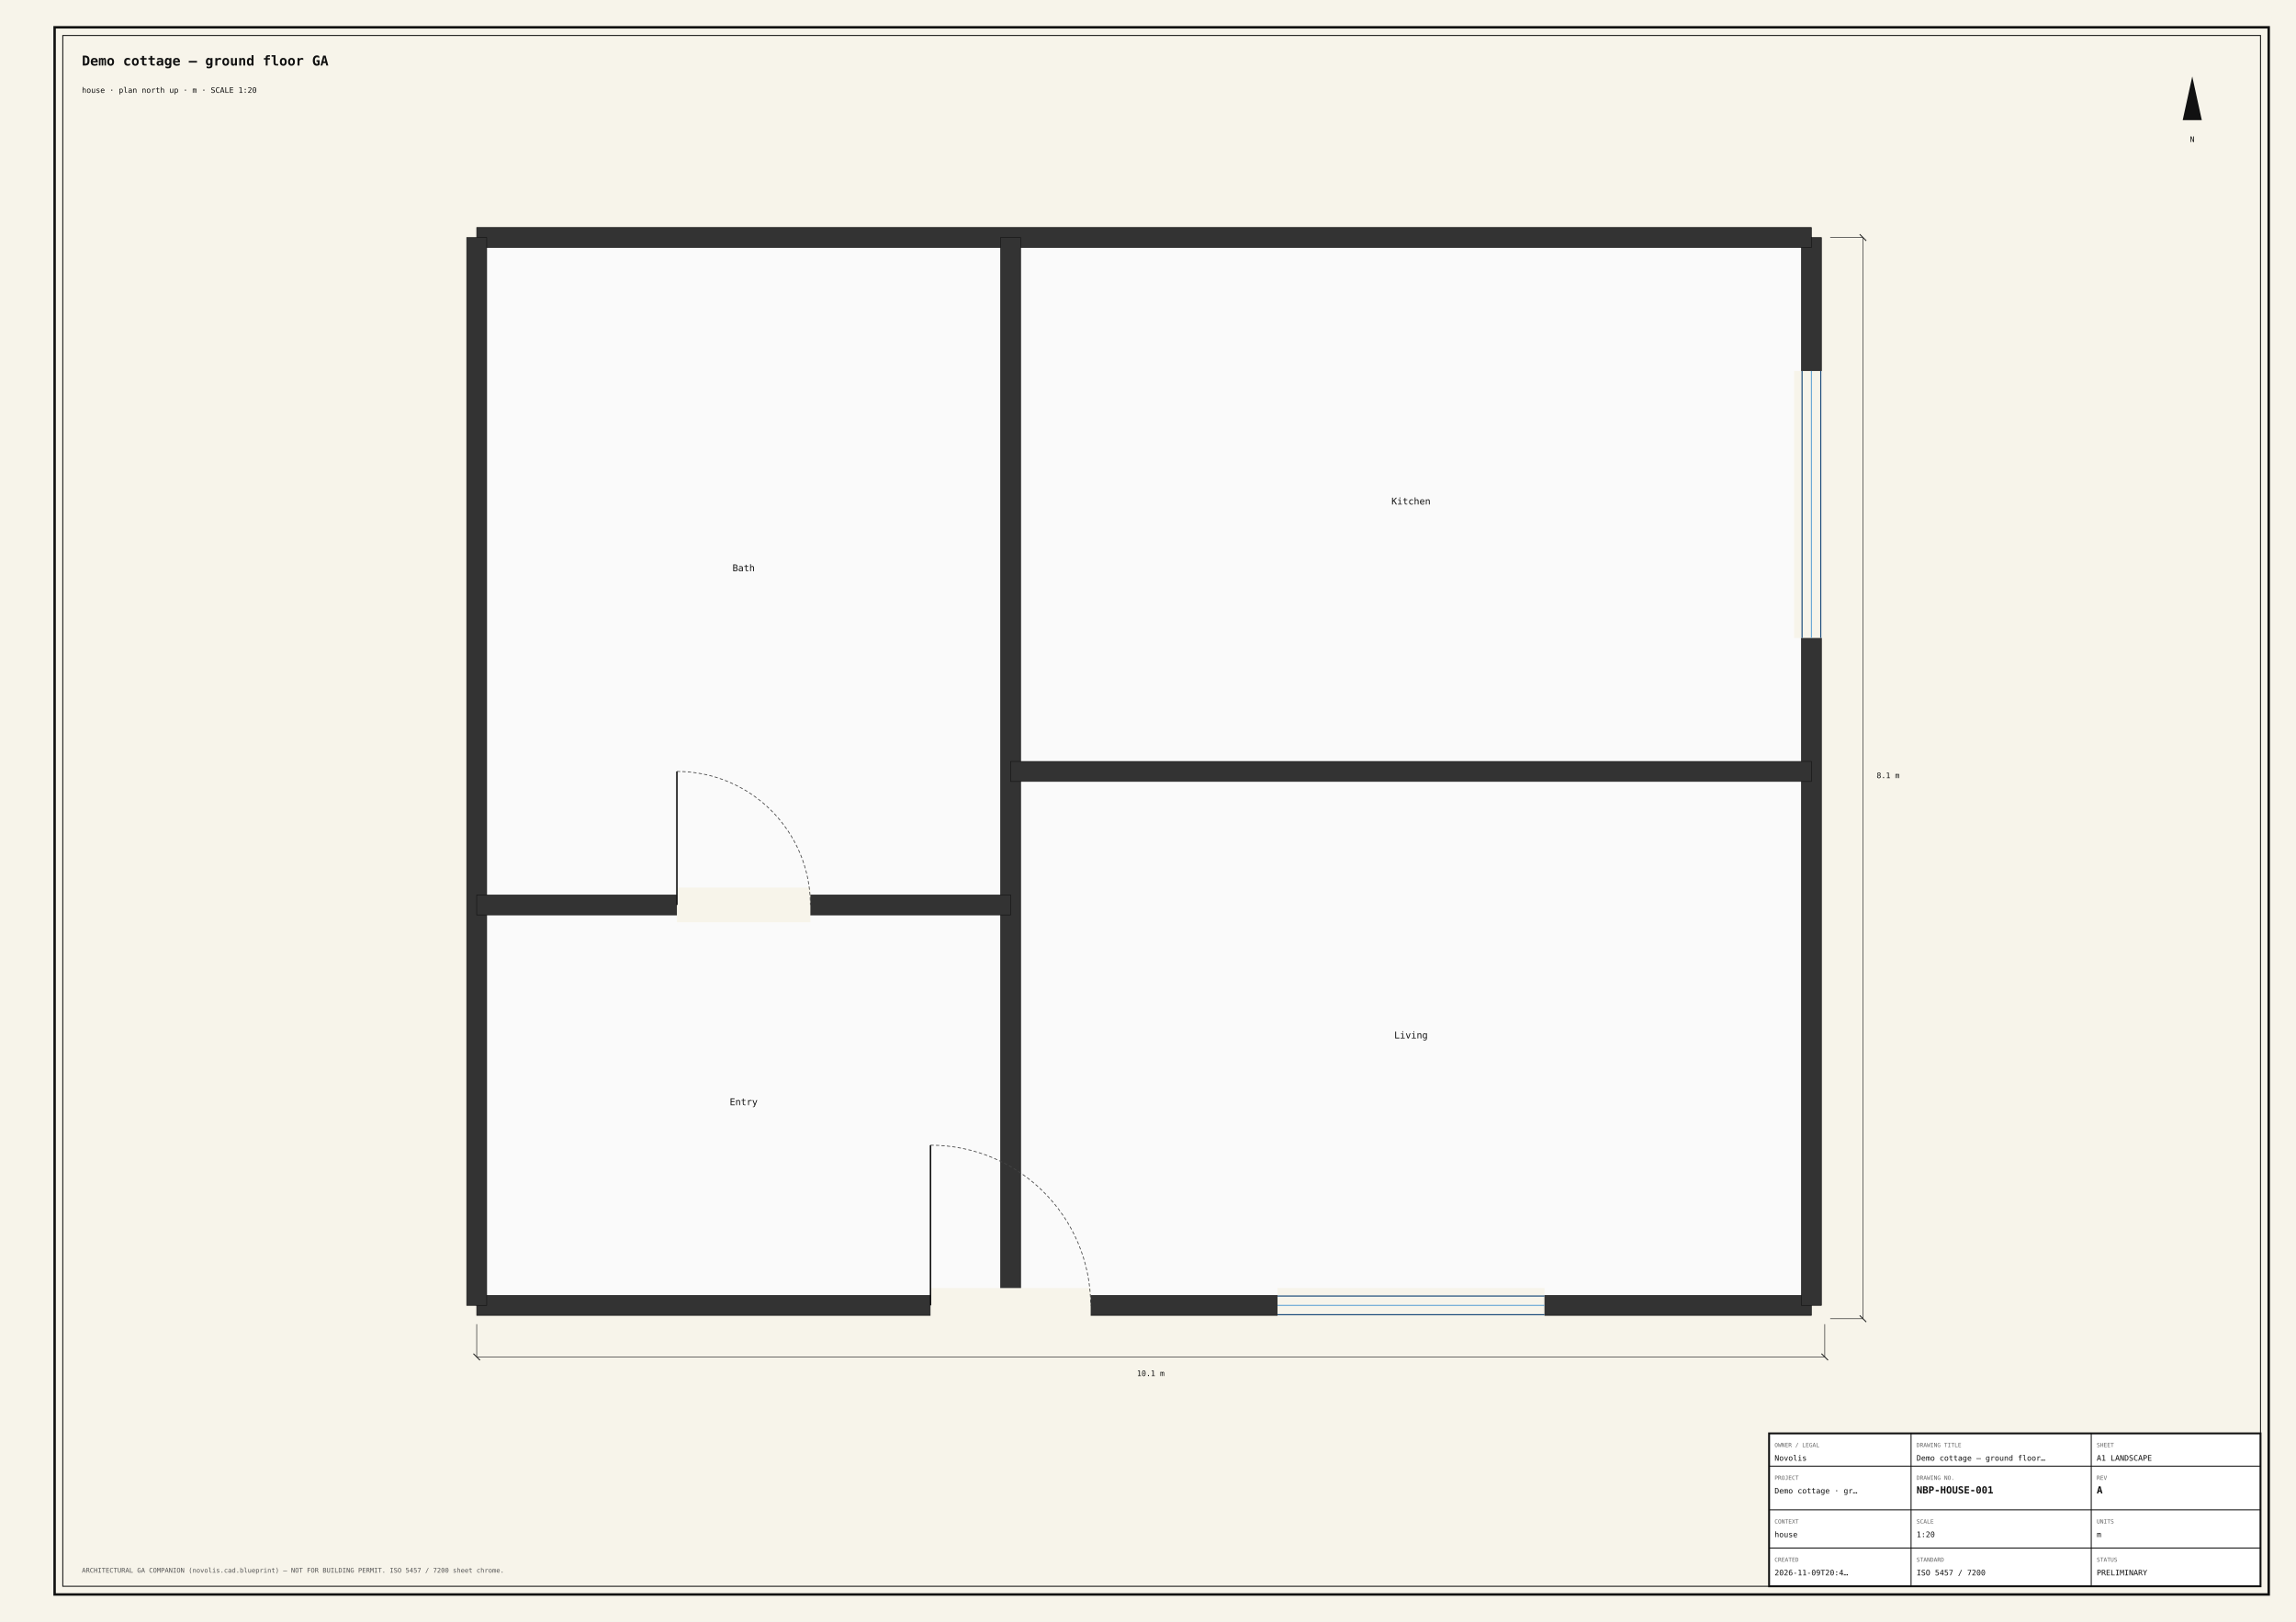
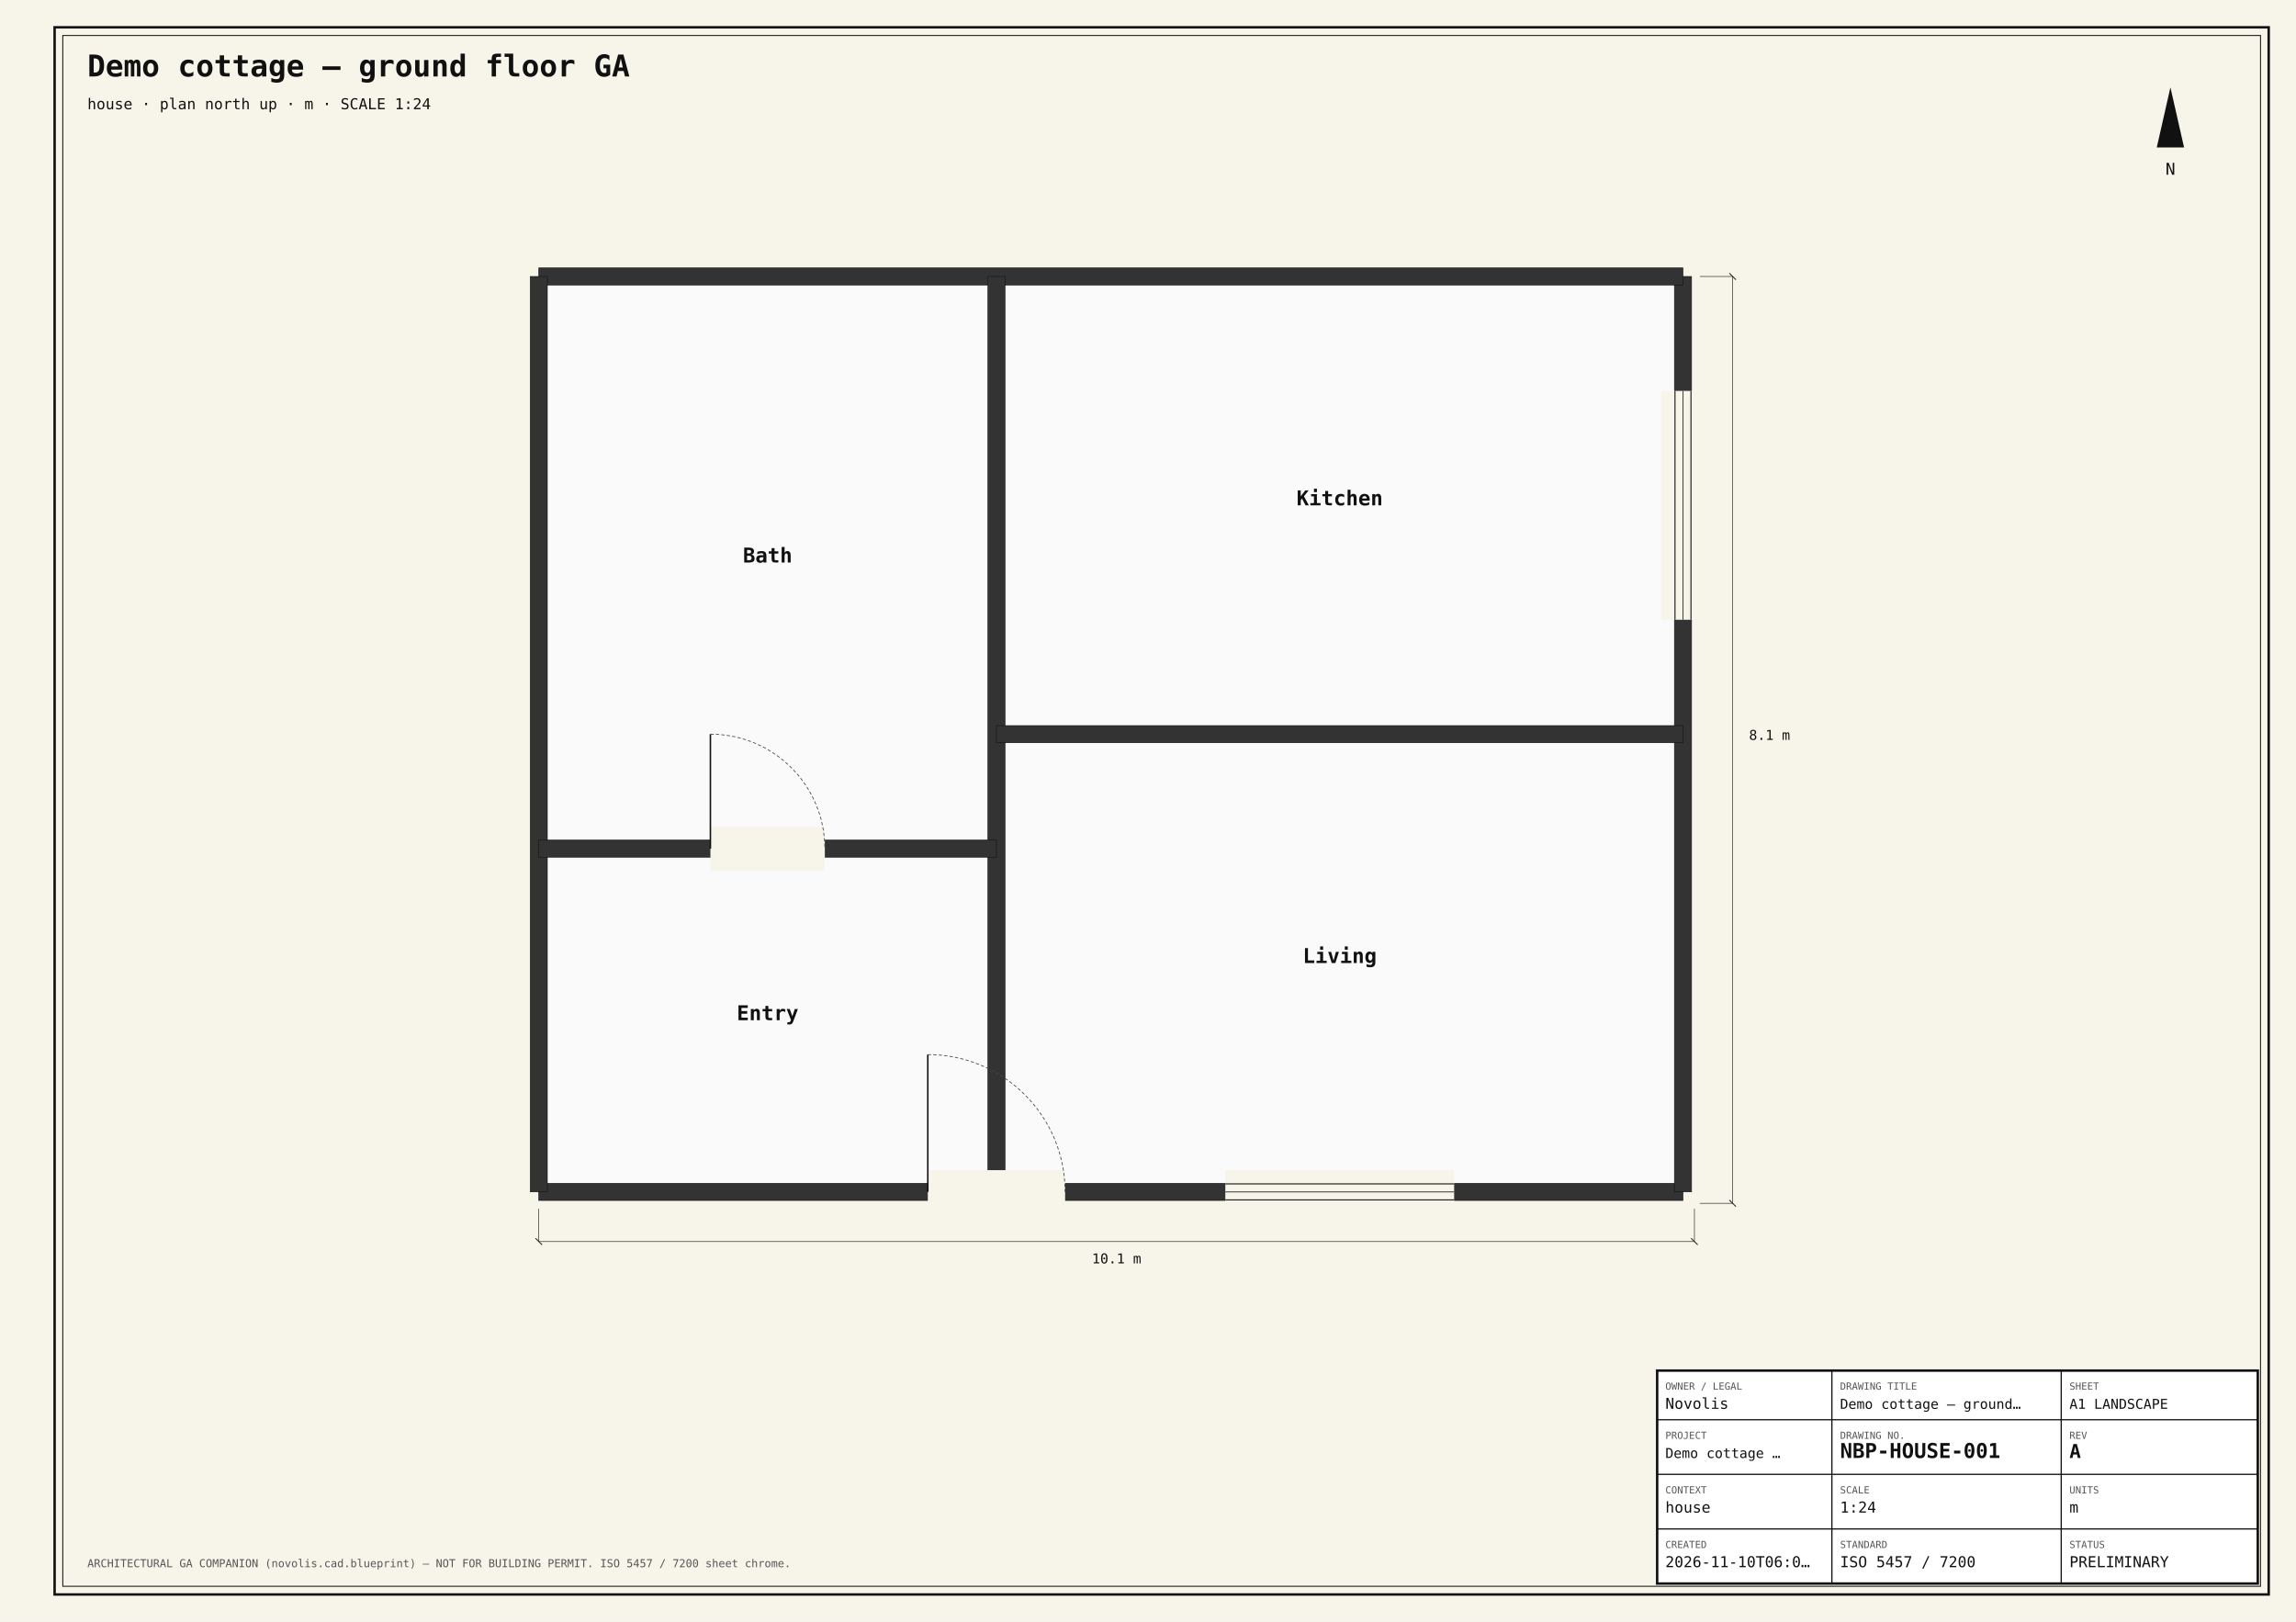
<svg xmlns="http://www.w3.org/2000/svg" id="nbp-sheet" width="841" height="594" viewBox="0 0 841 594" role="img" aria-label="Demo cottage — ground floor GA" data-nbp-format="novolis.cad.blueprint">
  <g data-nbp-layer="chrome.frame" data-nbp-path="chrome/frame" data-nbp-kind="chrome" data-nbp-plot="true">
    <rect x="0" y="0" width="841" height="594" fill="#f7f4ea" stroke="none" />
    <rect x="20" y="10" width="811" height="574" fill="none" stroke="#111" stroke-width="0.9" />
    <rect x="23" y="13" width="805" height="568" fill="none" stroke="#111" stroke-width="0.35" />
-     <text x="30" y="24" fill="#111" font-family="IBM Plex Mono,Consolas,monospace" font-size="5" style="font-weight:600">Demo cottage — ground floor GA</text>
-     <text x="30" y="34" fill="#111" font-family="IBM Plex Mono,Consolas,monospace" font-size="2.8">house · plan north up · m · SCALE 1:20</text>
-     <g transform="translate(803 38)">
-       <polygon points="0,-10 3.5,6 -3.5,6" fill="#111" stroke="none" />
-       <text x="0" y="14" fill="#111" font-family="IBM Plex Mono,Consolas,monospace" font-size="2.8" text-anchor="middle">N</text>
+     <text x="32" y="28" fill="#111" font-family="IBM Plex Mono,Consolas,monospace" font-size="11" style="font-weight:600">Demo cottage — ground floor GA</text>
+     <text x="32" y="40" fill="#111" font-family="IBM Plex Mono,Consolas,monospace" font-size="5.5">house · plan north up · m · SCALE 1:24</text>
+     <g transform="translate(795 46)">
+       <polygon points="0,-14 5,8 -5,8" fill="#111" stroke="none" />
+       <text x="0" y="18" fill="#111" font-family="IBM Plex Mono,Consolas,monospace" font-size="6" text-anchor="middle">N</text>
    </g>
-     <text x="30" y="576" fill="#555" font-family="IBM Plex Mono,Consolas,monospace" font-size="2.4">ARCHITECTURAL GA COMPANION (novolis.cad.blueprint) — NOT FOR BUILDING PERMIT. ISO 5457 / 7200 sheet chrome.</text>
+     <text x="32" y="574" fill="#555" font-family="IBM Plex Mono,Consolas,monospace" font-size="4">ARCHITECTURAL GA COMPANION (novolis.cad.blueprint) — NOT FOR BUILDING PERMIT. ISO 5457 / 7200 sheet chrome.</text>
    <g class="titleblock" data-nbp-iso="7200">
-       <rect x="648" y="525" width="180" height="56" fill="#fff" stroke="#111" stroke-width="0.7" />
-       <line x1="700" y1="525" x2="700" y2="581" stroke="#111" stroke-width="0.35" />
-       <line x1="766" y1="525" x2="766" y2="581" stroke="#111" stroke-width="0.35" />
-       <line x1="648" y1="537" x2="828" y2="537" stroke="#111" stroke-width="0.35" />
-       <line x1="648" y1="553" x2="828" y2="553" stroke="#111" stroke-width="0.35" />
-       <line x1="648" y1="567" x2="828" y2="567" stroke="#111" stroke-width="0.35" />
-       <text x="650" y="530" fill="#666" font-family="IBM Plex Mono,Consolas,monospace" font-size="2.1">OWNER / LEGAL</text>
-       <text x="650" y="535" fill="#111" font-family="IBM Plex Mono,Consolas,monospace" font-size="2.8">Novolis</text>
-       <text x="702" y="530" fill="#666" font-family="IBM Plex Mono,Consolas,monospace" font-size="2.1">DRAWING TITLE</text>
-       <text x="702" y="535" fill="#111" font-family="IBM Plex Mono,Consolas,monospace" font-size="2.8">Demo cottage — ground floor…</text>
-       <text x="768" y="530" fill="#666" font-family="IBM Plex Mono,Consolas,monospace" font-size="2.1">SHEET</text>
-       <text x="768" y="535" fill="#111" font-family="IBM Plex Mono,Consolas,monospace" font-size="2.8">A1 LANDSCAPE</text>
-       <text x="650" y="542" fill="#666" font-family="IBM Plex Mono,Consolas,monospace" font-size="2.1">PROJECT</text>
-       <text x="650" y="547" fill="#111" font-family="IBM Plex Mono,Consolas,monospace" font-size="2.8">Demo cottage · gr…</text>
-       <text x="702" y="542" fill="#666" font-family="IBM Plex Mono,Consolas,monospace" font-size="2.1">DRAWING NO.</text>
-       <text x="702" y="547" fill="#111" font-family="IBM Plex Mono,Consolas,monospace" font-size="3.6" style="font-weight:600">NBP-HOUSE-001</text>
-       <text x="768" y="542" fill="#666" font-family="IBM Plex Mono,Consolas,monospace" font-size="2.1">REV</text>
-       <text x="768" y="547" fill="#111" font-family="IBM Plex Mono,Consolas,monospace" font-size="3.6" style="font-weight:600">A</text>
-       <text x="650" y="558" fill="#666" font-family="IBM Plex Mono,Consolas,monospace" font-size="2.1">CONTEXT</text>
-       <text x="650" y="563" fill="#111" font-family="IBM Plex Mono,Consolas,monospace" font-size="2.8">house</text>
-       <text x="702" y="558" fill="#666" font-family="IBM Plex Mono,Consolas,monospace" font-size="2.1">SCALE</text>
-       <text x="702" y="563" fill="#111" font-family="IBM Plex Mono,Consolas,monospace" font-size="2.8">1:20</text>
-       <text x="768" y="558" fill="#666" font-family="IBM Plex Mono,Consolas,monospace" font-size="2.1">UNITS</text>
-       <text x="768" y="563" fill="#111" font-family="IBM Plex Mono,Consolas,monospace" font-size="2.8">m</text>
-       <text x="650" y="572" fill="#666" font-family="IBM Plex Mono,Consolas,monospace" font-size="2.1">CREATED</text>
-       <text x="650" y="577" fill="#111" font-family="IBM Plex Mono,Consolas,monospace" font-size="2.8">2026-11-09T20:4…</text>
-       <text x="702" y="572" fill="#666" font-family="IBM Plex Mono,Consolas,monospace" font-size="2.1">STANDARD</text>
-       <text x="702" y="577" fill="#111" font-family="IBM Plex Mono,Consolas,monospace" font-size="2.8">ISO 5457 / 7200</text>
-       <text x="768" y="572" fill="#666" font-family="IBM Plex Mono,Consolas,monospace" font-size="2.1">STATUS</text>
-       <text x="768" y="577" fill="#111" font-family="IBM Plex Mono,Consolas,monospace" font-size="2.8">PRELIMINARY</text>
+       <rect x="607" y="502" width="220" height="78" fill="#fff" stroke="#111" stroke-width="0.9" />
+       <line x1="671" y1="502" x2="671" y2="580" stroke="#111" stroke-width="0.45" />
+       <line x1="755" y1="502" x2="755" y2="580" stroke="#111" stroke-width="0.45" />
+       <line x1="607" y1="520" x2="827" y2="520" stroke="#111" stroke-width="0.45" />
+       <line x1="607" y1="540" x2="827" y2="540" stroke="#111" stroke-width="0.45" />
+       <line x1="607" y1="560" x2="827" y2="560" stroke="#111" stroke-width="0.45" />
+       <text x="610" y="509" fill="#555" font-family="IBM Plex Mono,Consolas,monospace" font-size="3.6">OWNER / LEGAL</text>
+       <text x="610" y="516" fill="#111" font-family="IBM Plex Mono,Consolas,monospace" font-size="5.5">Novolis</text>
+       <text x="674" y="509" fill="#555" font-family="IBM Plex Mono,Consolas,monospace" font-size="3.6">DRAWING TITLE</text>
+       <text x="674" y="516" fill="#111" font-family="IBM Plex Mono,Consolas,monospace" font-size="5">Demo cottage — ground…</text>
+       <text x="758" y="509" fill="#555" font-family="IBM Plex Mono,Consolas,monospace" font-size="3.6">SHEET</text>
+       <text x="758" y="516" fill="#111" font-family="IBM Plex Mono,Consolas,monospace" font-size="5">A1 LANDSCAPE</text>
+       <text x="610" y="527" fill="#555" font-family="IBM Plex Mono,Consolas,monospace" font-size="3.6">PROJECT</text>
+       <text x="610" y="534" fill="#111" font-family="IBM Plex Mono,Consolas,monospace" font-size="5">Demo cottage …</text>
+       <text x="674" y="527" fill="#555" font-family="IBM Plex Mono,Consolas,monospace" font-size="3.6">DRAWING NO.</text>
+       <text x="674" y="534" fill="#111" font-family="IBM Plex Mono,Consolas,monospace" font-size="7.5" style="font-weight:600">NBP-HOUSE-001</text>
+       <text x="758" y="527" fill="#555" font-family="IBM Plex Mono,Consolas,monospace" font-size="3.6">REV</text>
+       <text x="758" y="534" fill="#111" font-family="IBM Plex Mono,Consolas,monospace" font-size="7" style="font-weight:600">A</text>
+       <text x="610" y="547" fill="#555" font-family="IBM Plex Mono,Consolas,monospace" font-size="3.6">CONTEXT</text>
+       <text x="610" y="554" fill="#111" font-family="IBM Plex Mono,Consolas,monospace" font-size="5.5">house</text>
+       <text x="674" y="547" fill="#555" font-family="IBM Plex Mono,Consolas,monospace" font-size="3.6">SCALE</text>
+       <text x="674" y="554" fill="#111" font-family="IBM Plex Mono,Consolas,monospace" font-size="5.5">1:24</text>
+       <text x="758" y="547" fill="#555" font-family="IBM Plex Mono,Consolas,monospace" font-size="3.6">UNITS</text>
+       <text x="758" y="554" fill="#111" font-family="IBM Plex Mono,Consolas,monospace" font-size="5.5">m</text>
+       <text x="610" y="567" fill="#555" font-family="IBM Plex Mono,Consolas,monospace" font-size="3.6">CREATED</text>
+       <text x="610" y="574" fill="#111" font-family="IBM Plex Mono,Consolas,monospace" font-size="5.5">2026-11-10T06:0…</text>
+       <text x="674" y="567" fill="#555" font-family="IBM Plex Mono,Consolas,monospace" font-size="3.6">STANDARD</text>
+       <text x="674" y="574" fill="#111" font-family="IBM Plex Mono,Consolas,monospace" font-size="5.5">ISO 5457 / 7200</text>
+       <text x="758" y="567" fill="#555" font-family="IBM Plex Mono,Consolas,monospace" font-size="3.6">STATUS</text>
+       <text x="758" y="574" fill="#111" font-family="IBM Plex Mono,Consolas,monospace" font-size="5.5">PRELIMINARY</text>
    </g>
  </g>
  <g data-nbp-view="level-0" data-nbp-view-kind="plan">
    <g data-nbp-layer="exterior.shell" data-nbp-path="exterior/shell" data-nbp-kind="outline" data-nbp-plot="true">
-       <path d="M 174.611 478.111 L 663.5 478.111 L 663.5 87 L 174.611 87 Z" fill="none" stroke="#888" stroke-width="0.45" stroke-dasharray="2 1.2" />
+       <path d="M 197.349 436.549 L 616.46 436.549 L 616.46 101.26 L 197.349 101.26 Z" fill="none" stroke="#888" stroke-width="0.45" stroke-dasharray="2 1.2" />
    </g>
    <g data-nbp-layer="interior.spaces" data-nbp-path="interior/spaces" data-nbp-kind="space" data-nbp-plot="true">
-       <path d="M 174.611 478.111 L 370.167 478.111 L 370.167 331.444 L 174.611 331.444 Z" fill="#fafafa" stroke="none" />
-       <text x="272.389" y="404.778" fill="#111" font-family="IBM Plex Mono,Consolas,monospace" font-size="3.4" text-anchor="middle">Entry</text>
-       <path d="M 174.611 331.444 L 370.167 331.444 L 370.167 87 L 174.611 87 Z" fill="#fafafa" stroke="none" />
-       <text x="272.389" y="209.222" fill="#111" font-family="IBM Plex Mono,Consolas,monospace" font-size="3.4" text-anchor="middle">Bath</text>
-       <path d="M 370.167 478.111 L 663.5 478.111 L 663.5 282.556 L 370.167 282.556 Z" fill="#fafafa" stroke="none" />
-       <text x="516.833" y="380.333" fill="#111" font-family="IBM Plex Mono,Consolas,monospace" font-size="3.4" text-anchor="middle">Living</text>
-       <path d="M 370.167 282.556 L 663.5 282.556 L 663.5 87 L 370.167 87 Z" fill="#fafafa" stroke="none" />
-       <text x="516.833" y="184.778" fill="#111" font-family="IBM Plex Mono,Consolas,monospace" font-size="3.4" text-anchor="middle">Kitchen</text>
+       <path d="M 197.349 436.549 L 364.993 436.549 L 364.993 310.816 L 197.349 310.816 Z" fill="#fafafa" stroke="none" />
+       <text x="281.171" y="373.682" fill="#111" font-family="IBM Plex Mono,Consolas,monospace" font-size="7.5" text-anchor="middle" style="font-weight:600">Entry</text>
+       <path d="M 197.349 310.816 L 364.993 310.816 L 364.993 101.26 L 197.349 101.26 Z" fill="#fafafa" stroke="none" />
+       <text x="281.171" y="206.038" fill="#111" font-family="IBM Plex Mono,Consolas,monospace" font-size="7.5" text-anchor="middle" style="font-weight:600">Bath</text>
+       <path d="M 364.993 436.549 L 616.46 436.549 L 616.46 268.904 L 364.993 268.904 Z" fill="#fafafa" stroke="none" />
+       <text x="490.727" y="352.727" fill="#111" font-family="IBM Plex Mono,Consolas,monospace" font-size="7.5" text-anchor="middle" style="font-weight:600">Living</text>
+       <path d="M 364.993 268.904 L 616.46 268.904 L 616.46 101.26 L 364.993 101.26 Z" fill="#fafafa" stroke="none" />
+       <text x="490.727" y="185.082" fill="#111" font-family="IBM Plex Mono,Consolas,monospace" font-size="7.5" text-anchor="middle" style="font-weight:600">Kitchen</text>
    </g>
    <g data-nbp-layer="structure.walls" data-nbp-path="structure/walls" data-nbp-kind="structure" data-nbp-plot="true">
-       <path d="M 174.611 474.444 L 663.5 474.444 L 663.5 481.778 L 174.611 481.778 Z" fill="#333" stroke="#111" stroke-width="0.2" />
-       <path d="M 659.833 478.111 L 659.833 87 L 667.167 87 L 667.167 478.111 Z" fill="#333" stroke="#111" stroke-width="0.2" />
-       <path d="M 663.5 90.667 L 174.611 90.667 L 174.611 83.333 L 663.5 83.333 Z" fill="#333" stroke="#111" stroke-width="0.2" />
-       <path d="M 178.278 87 L 178.278 478.111 L 170.944 478.111 L 170.944 87 Z" fill="#333" stroke="#111" stroke-width="0.2" />
-       <path d="M 366.5 478.111 L 366.5 87 L 373.833 87 L 373.833 478.111 Z" fill="#333" stroke="#111" stroke-width="0.2" />
-       <path d="M 370.167 278.889 L 663.5 278.889 L 663.5 286.222 L 370.167 286.222 Z" fill="#333" stroke="#111" stroke-width="0.2" />
-       <path d="M 174.611 327.778 L 370.167 327.778 L 370.167 335.111 L 174.611 335.111 Z" fill="#333" stroke="#111" stroke-width="0.2" />
+       <path d="M 197.349 433.406 L 616.46 433.406 L 616.46 439.692 L 197.349 439.692 Z" fill="#333" stroke="#111" stroke-width="0.2" />
+       <path d="M 613.317 436.549 L 613.317 101.26 L 619.603 101.26 L 619.603 436.549 Z" fill="#333" stroke="#111" stroke-width="0.2" />
+       <path d="M 616.46 104.403 L 197.349 104.403 L 197.349 98.117 L 616.46 98.117 Z" fill="#333" stroke="#111" stroke-width="0.2" />
+       <path d="M 200.492 101.26 L 200.492 436.549 L 194.206 436.549 L 194.206 101.26 Z" fill="#333" stroke="#111" stroke-width="0.2" />
+       <path d="M 361.85 436.549 L 361.85 101.26 L 368.137 101.26 L 368.137 436.549 Z" fill="#333" stroke="#111" stroke-width="0.2" />
+       <path d="M 364.993 265.761 L 616.46 265.761 L 616.46 272.048 L 364.993 272.048 Z" fill="#333" stroke="#111" stroke-width="0.2" />
+       <path d="M 197.349 307.672 L 364.993 307.672 L 364.993 313.959 L 197.349 313.959 Z" fill="#333" stroke="#111" stroke-width="0.2" />
    </g>
    <g data-nbp-layer="openings.all" data-nbp-path="openings/all" data-nbp-kind="opening" data-nbp-plot="true">
-       <path d="M 340.833 471.756 L 399.5 471.756 L 399.5 484.467 L 340.833 484.467 Z" fill="#f7f4ea" stroke="none" />
-       <line x1="340.833" y1="478.111" x2="340.833" y2="419.444" stroke="#111" stroke-width="0.55" fill="none" />
-       <path d="M 340.833 419.444 A 58.667 58.667 0 0 1 399.5 478.111" fill="none" stroke="#444" stroke-width="0.28" stroke-dasharray="1.2 0.8" />
-       <path d="M 247.944 325.089 L 296.833 325.089 L 296.833 337.8 L 247.944 337.8 Z" fill="#f7f4ea" stroke="none" />
-       <line x1="247.944" y1="331.444" x2="247.944" y2="282.556" stroke="#111" stroke-width="0.55" fill="none" />
-       <path d="M 247.944 282.556 A 48.889 48.889 0 0 1 296.833 331.444" fill="none" stroke="#444" stroke-width="0.28" stroke-dasharray="1.2 0.8" />
-       <path d="M 467.944 471.756 L 565.722 471.756 L 565.722 484.467 L 467.944 484.467 Z" fill="#f7f4ea" stroke="none" />
-       <line x1="467.944" y1="474.689" x2="565.722" y2="474.689" stroke="#1a4a7a" stroke-width="0.4" />
-       <line x1="467.944" y1="481.533" x2="565.722" y2="481.533" stroke="#1a4a7a" stroke-width="0.4" />
-       <line x1="467.944" y1="478.111" x2="565.722" y2="478.111" stroke="#5a9fd4" stroke-width="0.35" />
-       <path d="M 657.144 233.667 L 657.144 135.889 L 669.856 135.889 L 669.856 233.667 Z" fill="#f7f4ea" stroke="none" />
-       <line x1="660.078" y1="233.667" x2="660.078" y2="135.889" stroke="#1a4a7a" stroke-width="0.4" />
-       <line x1="666.922" y1="233.667" x2="666.922" y2="135.889" stroke="#1a4a7a" stroke-width="0.4" />
-       <line x1="663.5" y1="233.667" x2="663.5" y2="135.889" stroke="#5a9fd4" stroke-width="0.35" />
+       <path d="M 339.847 428.586 L 390.14 428.586 L 390.14 444.512 L 339.847 444.512 Z" fill="#f7f4ea" stroke="none" />
+       <line x1="339.847" y1="436.549" x2="339.847" y2="386.256" stroke="#111" stroke-width="0.55" fill="none" />
+       <path d="M 339.847 386.256 A 50.293 50.293 0 0 1 390.14 436.549" fill="none" stroke="#444" stroke-width="0.28" stroke-dasharray="1.2 0.8" />
+       <path d="M 260.216 302.852 L 302.127 302.852 L 302.127 318.779 L 260.216 318.779 Z" fill="#f7f4ea" stroke="none" />
+       <line x1="260.216" y1="310.816" x2="260.216" y2="268.904" stroke="#111" stroke-width="0.55" fill="none" />
+       <path d="M 260.216 268.904 A 41.911 41.911 0 0 1 302.127 310.816" fill="none" stroke="#444" stroke-width="0.28" stroke-dasharray="1.2 0.8" />
+       <path d="M 448.816 428.586 L 532.638 428.586 L 532.638 444.512 L 448.816 444.512 Z" fill="#f7f4ea" stroke="none" />
+       <line x1="448.816" y1="433.615" x2="532.638" y2="433.615" stroke="#222" stroke-width="0.4" />
+       <line x1="448.816" y1="439.483" x2="532.638" y2="439.483" stroke="#222" stroke-width="0.4" />
+       <line x1="448.816" y1="436.549" x2="532.638" y2="436.549" stroke="#444" stroke-width="0.35" />
+       <path d="M 608.497 226.993 L 608.497 143.171 L 624.423 143.171 L 624.423 226.993 Z" fill="#f7f4ea" stroke="none" />
+       <line x1="613.526" y1="226.993" x2="613.526" y2="143.171" stroke="#222" stroke-width="0.4" />
+       <line x1="619.394" y1="226.993" x2="619.394" y2="143.171" stroke="#222" stroke-width="0.4" />
+       <line x1="616.46" y1="226.993" x2="616.46" y2="143.171" stroke="#444" stroke-width="0.35" />
    </g>
    <g data-nbp-layer="dims.primary" data-nbp-path="dims/primary" data-nbp-kind="dimension" data-nbp-plot="true">
-       <line x1="174.611" y1="485" x2="174.611" y2="497" stroke="#222" stroke-width="0.22" />
-       <line x1="668.389" y1="485" x2="668.389" y2="497" stroke="#222" stroke-width="0.22" />
-       <line x1="174.611" y1="497" x2="668.389" y2="497" stroke="#222" stroke-width="0.22" />
-       <line x1="173.411" y1="495.8" x2="175.811" y2="498.2" stroke="#222" stroke-width="0.35" />
-       <line x1="667.189" y1="495.8" x2="669.589" y2="498.2" stroke="#222" stroke-width="0.35" />
-       <text x="421.5" y="504" fill="#111" font-family="IBM Plex Mono,Consolas,monospace" font-size="2.8" text-anchor="middle">10.1 m</text>
-       <line x1="670.389" y1="87" x2="682.389" y2="87" stroke="#222" stroke-width="0.22" />
-       <line x1="670.389" y1="483" x2="682.389" y2="483" stroke="#222" stroke-width="0.22" />
-       <line x1="682.389" y1="87" x2="682.389" y2="483" stroke="#222" stroke-width="0.22" />
-       <line x1="681.189" y1="85.8" x2="683.589" y2="88.2" stroke="#222" stroke-width="0.35" />
-       <line x1="681.189" y1="481.8" x2="683.589" y2="484.2" stroke="#222" stroke-width="0.35" />
-       <text x="687.389" y="285" fill="#111" font-family="IBM Plex Mono,Consolas,monospace" font-size="2.8">8.1 m</text>
+       <line x1="197.349" y1="442.74" x2="197.349" y2="454.74" stroke="#222" stroke-width="0.22" />
+       <line x1="620.651" y1="442.74" x2="620.651" y2="454.74" stroke="#222" stroke-width="0.22" />
+       <line x1="197.349" y1="454.74" x2="620.651" y2="454.74" stroke="#222" stroke-width="0.22" />
+       <line x1="196.149" y1="453.54" x2="198.549" y2="455.94" stroke="#222" stroke-width="0.35" />
+       <line x1="619.451" y1="453.54" x2="621.851" y2="455.94" stroke="#222" stroke-width="0.35" />
+       <text x="409" y="462.74" fill="#111" font-family="IBM Plex Mono,Consolas,monospace" font-size="5" text-anchor="middle">10.1 m</text>
+       <line x1="622.651" y1="101.26" x2="634.651" y2="101.26" stroke="#222" stroke-width="0.22" />
+       <line x1="622.651" y1="440.74" x2="634.651" y2="440.74" stroke="#222" stroke-width="0.22" />
+       <line x1="634.651" y1="101.26" x2="634.651" y2="440.74" stroke="#222" stroke-width="0.22" />
+       <line x1="633.451" y1="100.06" x2="635.851" y2="102.46" stroke="#222" stroke-width="0.35" />
+       <line x1="633.451" y1="439.54" x2="635.851" y2="441.94" stroke="#222" stroke-width="0.35" />
+       <text x="640.651" y="271" fill="#111" font-family="IBM Plex Mono,Consolas,monospace" font-size="5">8.1 m</text>
    </g>
  </g>
</svg>
